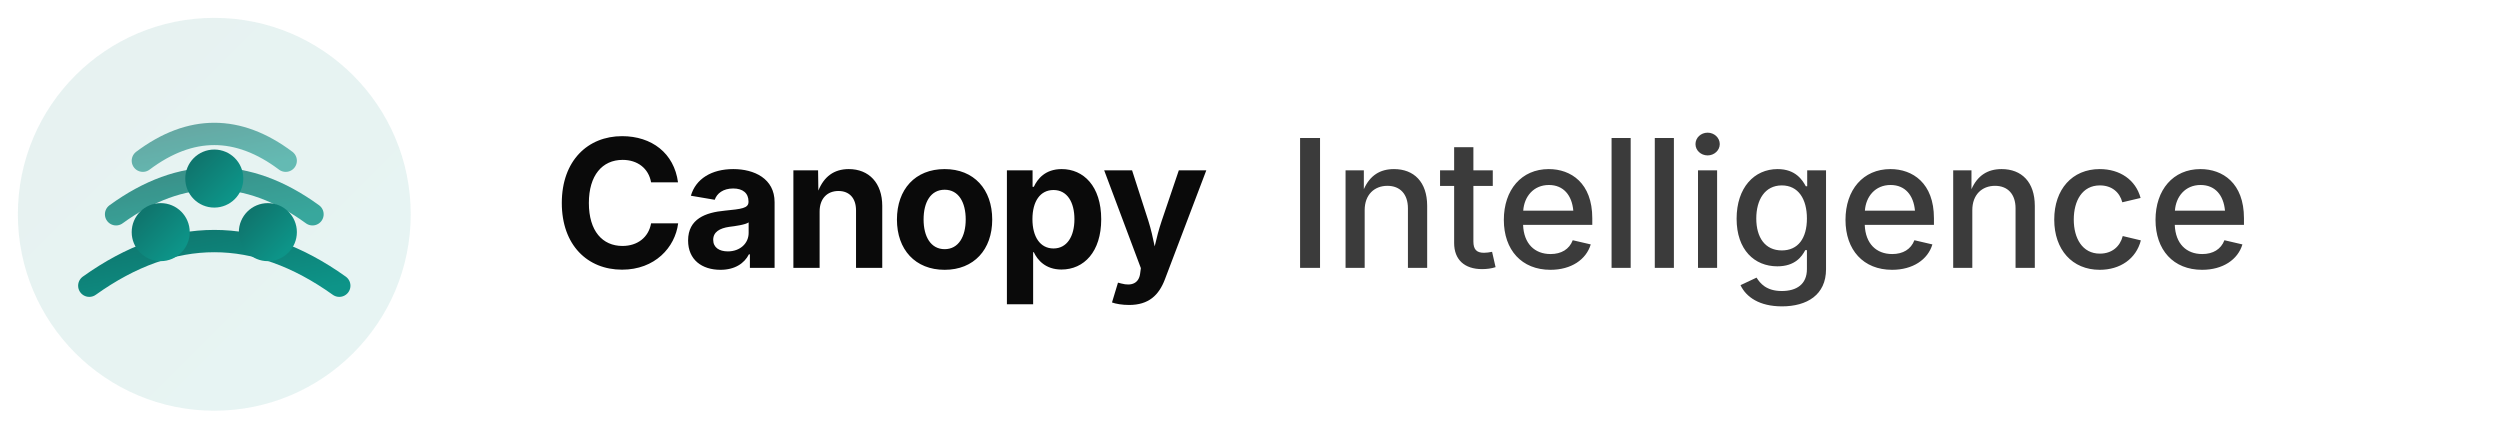
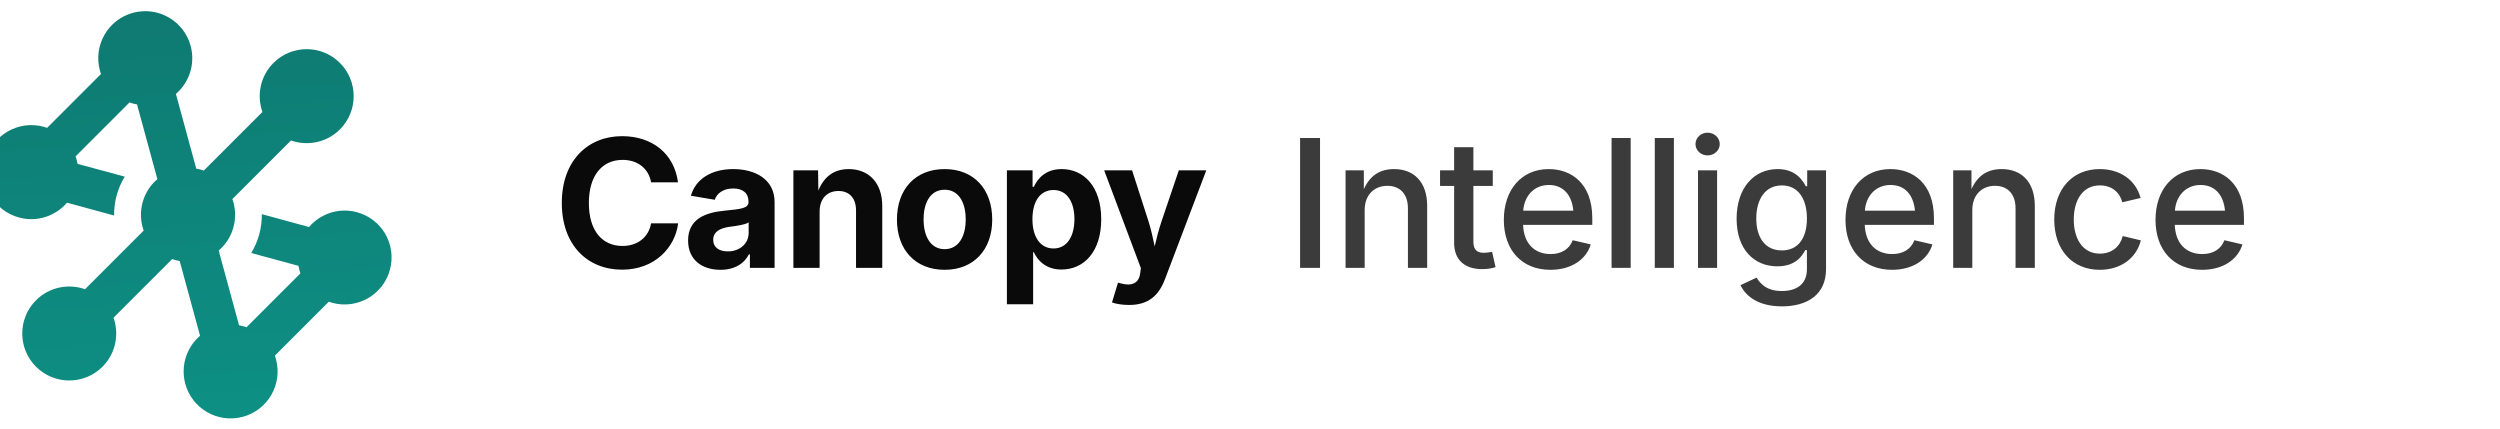
<svg xmlns="http://www.w3.org/2000/svg" width="280" height="48" viewBox="0 0 280 48" fill="none">
  <defs>
    <linearGradient id="logo-gradient-light" x1="0%" y1="0%" x2="100%" y2="100%">
      <stop offset="0%" style="stop-color:#0f766e;stop-opacity:1" />
      <stop offset="100%" style="stop-color:#0d9488;stop-opacity:1" />
    </linearGradient>
  </defs>
-   <g>
-     <circle cx="24" cy="24" r="22" fill="url(#logo-gradient-light)" opacity="0.1" />
-     <g stroke="url(#logo-gradient-light)" stroke-width="2.5" fill="none" stroke-linecap="round" stroke-linejoin="round">
-       <path d="M10 32 Q24 22, 38 32" />
-       <path d="M13 24 Q24 16, 35 24" opacity="0.8" />
-       <path d="M16 18 Q24 12, 32 18" opacity="0.6" />
-       <line x1="24" y1="12" x2="24" y2="36" stroke-width="3" />
-       <circle cx="18" cy="26" r="2" fill="url(#logo-gradient-light)" />
-       <circle cx="24" cy="20" r="2" fill="url(#logo-gradient-light)" />
-       <circle cx="30" cy="26" r="2" fill="url(#logo-gradient-light)" />
-     </g>
+   <g transform="scale(0.094, 0.094)">
+     <path fill="url(#logo-gradient-light)" transform="rotate(45 224 256)" d="M248 106.6c18.9-9 32-28.3 32-50.6c0-30.9-25.1-56-56-56s-56 25.1-56 56c0 22.3 13.1 41.6 32 50.6l0 98.8c-2.8 1.3-5.5 2.9-8 4.7l-80.1-45.8c1.6-20.8-8.6-41.6-27.9-52.8C57.2 96 23 105.2 7.5 132S1.2 193 28 208.5c1.3 .8 2.6 1.5 4 2.1l0 90.8c-1.3 .6-2.7 1.3-4 2.1C1.2 319-8 353.2 7.5 380S57.2 416 84 400.5c19.3-11.1 29.4-32 27.8-52.8l50.5-28.9c-11.5-11.2-19.9-25.6-23.8-41.7L88 306.1c-2.6-1.8-5.2-3.3-8-4.7l0-90.8c2.8-1.3 5.5-2.9 8-4.7l80.1 45.8c-.1 1.4-.2 2.8-.2 4.3c0 22.3 13.1 41.6 32 50.6l0 98.8c-18.9 9-32 28.3-32 50.6c0 30.9 25.1 56 56 56s56-25.1 56-56c0-22.3-13.1-41.6-32-50.6l0-98.8c2.8-1.3 5.5-2.9 8-4.7l80.1 45.8c-1.6 20.8 8.6 41.6 27.8 52.8c26.8 15.5 61 6.3 76.5-20.5s6.3-61-20.5-76.5c-1.3-.8-2.7-1.5-4-2.1l0-90.8c1.4-.6 2.7-1.3 4-2.1c26.8-15.5 36-49.7 20.5-76.5S390.8 96 364 111.5c-19.3 11.1-29.4 32-27.8 52.8l-50.6 28.9c11.5 11.2 19.9 25.6 23.8 41.7L360 205.9c2.6 1.8 5.2 3.3 8 4.7l0 90.8c-2.8 1.3-5.5 2.9-8 4.6l-80.1-45.8c.1-1.4 .2-2.8 .2-4.3c0-22.3-13.1-41.6-32-50.6l0-98.8z" />
  </g>
  <g fill="#0a0a0a" font-family="Inter, sans-serif" font-weight="700">
    <text x="62" y="30" font-size="20" letter-spacing="-0.02em">Canopy</text>
    <text x="144" y="30" font-size="20" font-weight="500" letter-spacing="-0.01em" opacity="0.8">Intelligence</text>
  </g>
</svg>
